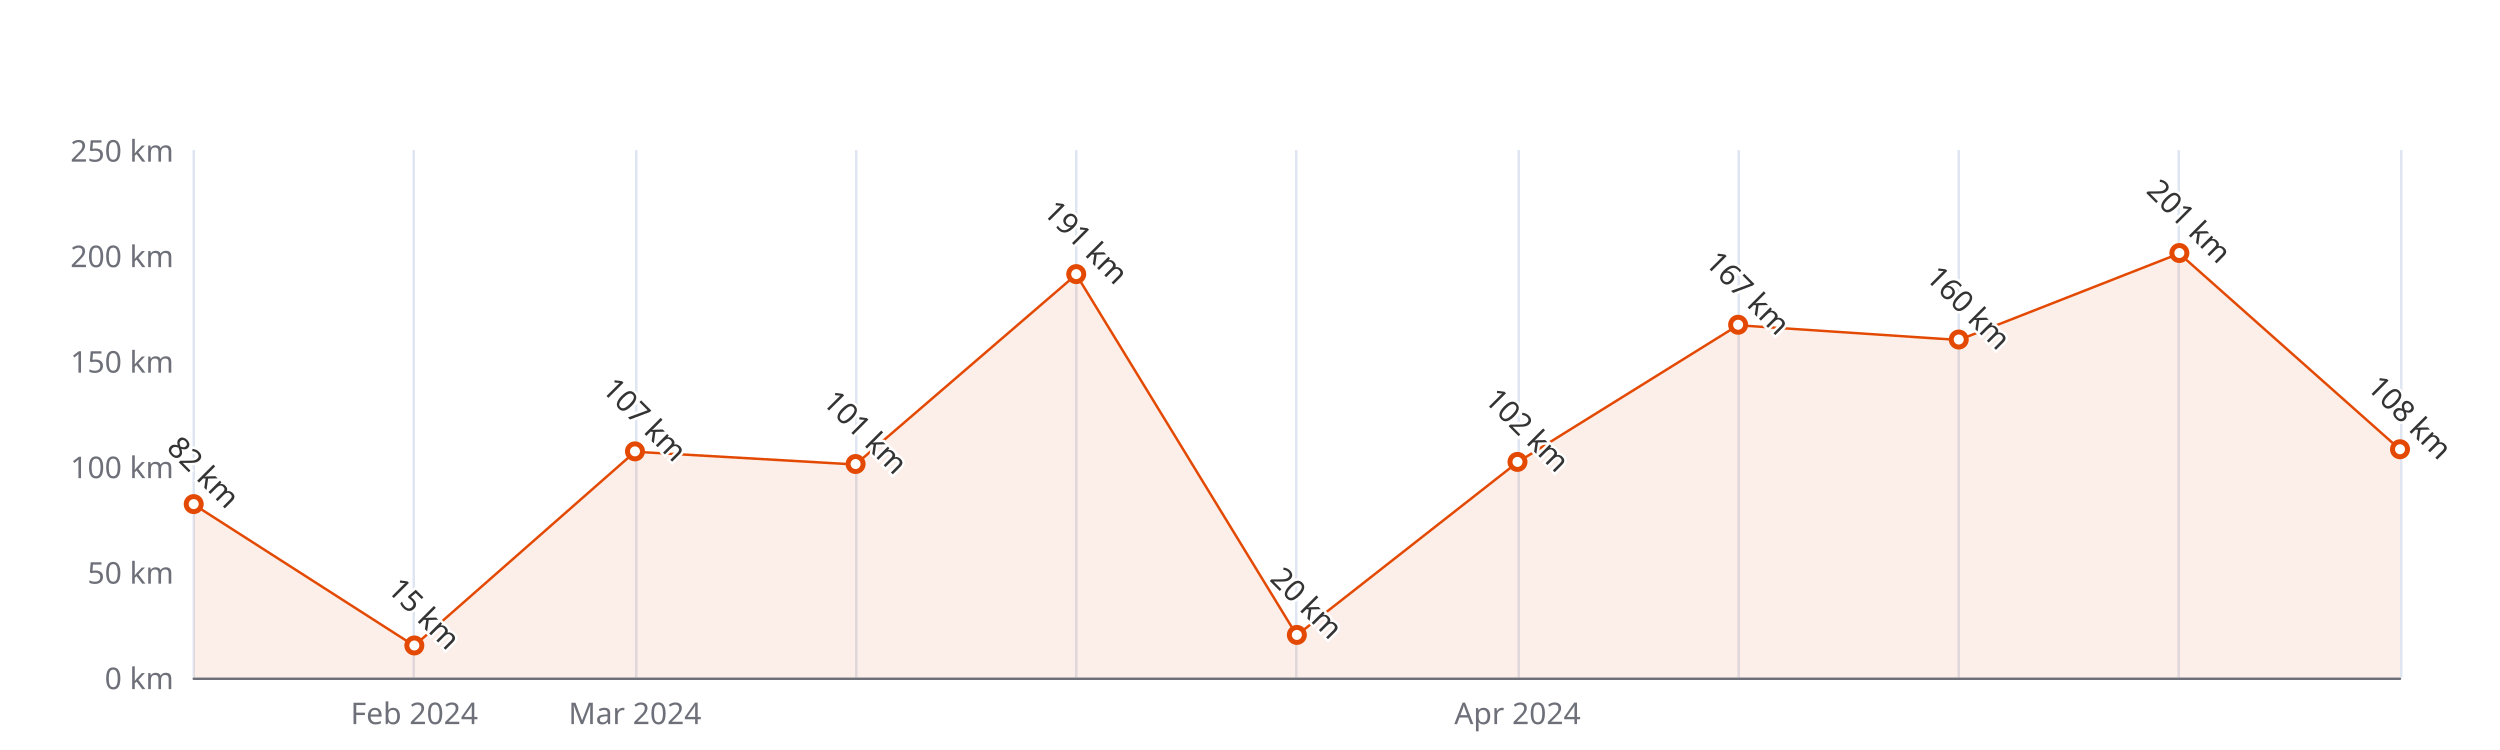
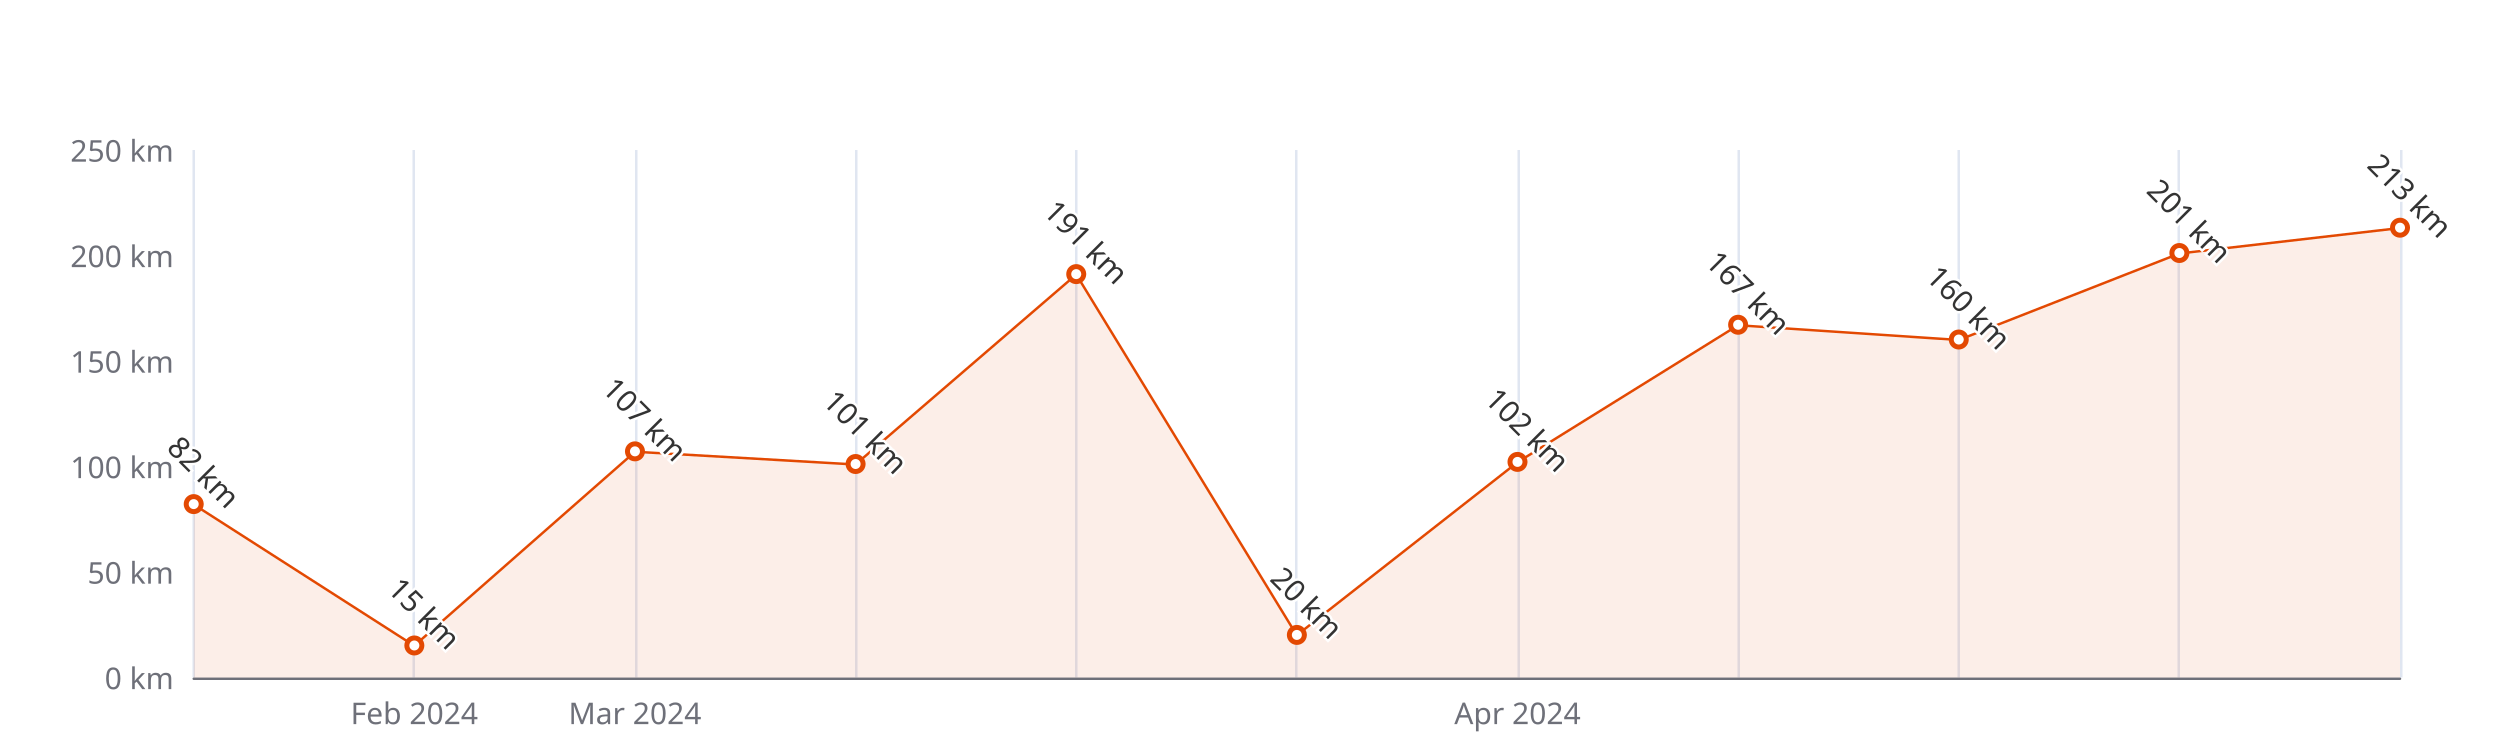
<svg xmlns="http://www.w3.org/2000/svg" width="1000" height="300" version="1.1" baseProfile="full" viewBox="0 0 1000 300">
  <rect width="1000" height="300" x="0" y="0" id="0" fill="#ffffff" />
  <path d="M77.5 60L77.5 271" fill="none" stroke="#E0E6F1" />
  <path d="M165.5 60L165.5 271" fill="none" stroke="#E0E6F1" />
  <path d="M254.5 60L254.5 271" fill="none" stroke="#E0E6F1" />
  <path d="M342.5 60L342.5 271" fill="none" stroke="#E0E6F1" />
  <path d="M430.5 60L430.5 271" fill="none" stroke="#E0E6F1" />
  <path d="M518.5 60L518.5 271" fill="none" stroke="#E0E6F1" />
  <path d="M607.5 60L607.5 271" fill="none" stroke="#E0E6F1" />
  <path d="M695.5 60L695.5 271" fill="none" stroke="#E0E6F1" />
  <path d="M783.5 60L783.5 271" fill="none" stroke="#E0E6F1" />
  <path d="M871.5 60L871.5 271" fill="none" stroke="#E0E6F1" />
  <path d="M960.5 60L960.5 271" fill="none" stroke="#E0E6F1" />
  <path d="M77.5 271.5L960 271.5" fill="none" stroke="#6E7079" stroke-linecap="round" />
  <text dominant-baseline="central" text-anchor="end" style="font-size:12px;font-family:sans-serif;" xml:space="preserve" transform="translate(69.48 271)" fill="#6E7079">0 km</text>
  <text dominant-baseline="central" text-anchor="end" style="font-size:12px;font-family:sans-serif;" xml:space="preserve" transform="translate(69.48 228.8)" fill="#6E7079">50 km</text>
  <text dominant-baseline="central" text-anchor="end" style="font-size:12px;font-family:sans-serif;" xml:space="preserve" transform="translate(69.48 186.6)" fill="#6E7079">100 km</text>
  <text dominant-baseline="central" text-anchor="end" style="font-size:12px;font-family:sans-serif;" xml:space="preserve" transform="translate(69.48 144.4)" fill="#6E7079">150 km</text>
  <text dominant-baseline="central" text-anchor="end" style="font-size:12px;font-family:sans-serif;" xml:space="preserve" transform="translate(69.48 102.2)" fill="#6E7079">200 km</text>
  <text dominant-baseline="central" text-anchor="end" style="font-size:12px;font-family:sans-serif;" xml:space="preserve" transform="translate(69.48 60)" fill="#6E7079">250 km</text>
  <text dominant-baseline="central" text-anchor="middle" style="font-size:12px;font-family:sans-serif;" xml:space="preserve" y="6" transform="translate(165.732 279)" fill="#6E7079">Feb 2024</text>
  <text dominant-baseline="central" text-anchor="middle" style="font-size:12px;font-family:sans-serif;" xml:space="preserve" y="6" transform="translate(253.984 279)" fill="#6E7079">Mar 2024</text>
  <text dominant-baseline="central" text-anchor="middle" style="font-size:12px;font-family:sans-serif;" xml:space="preserve" y="6" transform="translate(606.992 279)" fill="#6E7079">Apr 2024</text>
  <g clip-path="url(#zr5-c0)">
-     <path d="M77.5 201.8L165.7 258.3L254 180.7L342.2 185.8L430.5 109.8L518.7 254.1L607 184.9L695.2 130.1L783.5 136L871.7 101.4L960 179.8L960 271L871.7 271L783.5 271L695.2 271L607 271L518.7 271L430.5 271L342.2 271L254 271L165.7 271L77.5 271Z" fill="rgb(227,73,2)" fill-opacity="0.09" />
-     <path d="M77.5 201.8L165.7 258.3L254 180.7L342.2 185.8L430.5 109.8L518.7 254.1L607 184.9L695.2 130.1L783.5 136L871.7 101.4L960 179.8" fill="none" stroke="#E34902" stroke-linejoin="bevel" />
+     <path d="M77.5 201.8L165.7 258.3L254 180.7L342.2 185.8L430.5 109.8L518.7 254.1L607 184.9L695.2 130.1L783.5 136L871.7 101.4L960 91.2L960 271L871.7 271L783.5 271L695.2 271L607 271L518.7 271L430.5 271L342.2 271L254 271L165.7 271L77.5 271Z" fill="rgb(227,73,2)" fill-opacity="0.09" />
+     <path d="M77.5 201.8L165.7 258.3L254 180.7L342.2 185.8L430.5 109.8L518.7 254.1L607 184.9L695.2 130.1L783.5 136L871.7 101.4L960 91.2" fill="none" stroke="#E34902" stroke-linejoin="bevel" />
  </g>
  <path d="M1 0A1 1 0 1 1 1 -0.1A1 1 0 0 1 1 0" transform="matrix(3,0,0,3,77.48,201.792)" fill="#fff" stroke="#E34902" stroke-width="0.667" />
  <path d="M1 0A1 1 0 1 1 1 -0.1A1 1 0 0 1 1 0" transform="matrix(3,0,0,3,165.732,258.34)" fill="#fff" stroke="#E34902" stroke-width="0.667" />
  <path d="M1 0A1 1 0 1 1 1 -0.1A1 1 0 0 1 1 0" transform="matrix(3,0,0,3,253.984,180.692)" fill="#fff" stroke="#E34902" stroke-width="0.667" />
  <path d="M1 0A1 1 0 1 1 1 -0.1A1 1 0 0 1 1 0" transform="matrix(3,0,0,3,342.236,185.756)" fill="#fff" stroke="#E34902" stroke-width="0.667" />
  <path d="M1 0A1 1 0 1 1 1 -0.1A1 1 0 0 1 1 0" transform="matrix(3,0,0,3,430.488,109.796)" fill="#fff" stroke="#E34902" stroke-width="0.667" />
  <path d="M1 0A1 1 0 1 1 1 -0.1A1 1 0 0 1 1 0" transform="matrix(3,0,0,3,518.74,254.12)" fill="#fff" stroke="#E34902" stroke-width="0.667" />
  <path d="M1 0A1 1 0 1 1 1 -0.1A1 1 0 0 1 1 0" transform="matrix(3,0,0,3,606.992,184.912)" fill="#fff" stroke="#E34902" stroke-width="0.667" />
  <path d="M1 0A1 1 0 1 1 1 -0.1A1 1 0 0 1 1 0" transform="matrix(3,0,0,3,695.244,130.052)" fill="#fff" stroke="#E34902" stroke-width="0.667" />
  <path d="M1 0A1 1 0 1 1 1 -0.1A1 1 0 0 1 1 0" transform="matrix(3,0,0,3,783.496,135.96)" fill="#fff" stroke="#E34902" stroke-width="0.667" />
  <path d="M1 0A1 1 0 1 1 1 -0.1A1 1 0 0 1 1 0" transform="matrix(3,0,0,3,871.748,101.356)" fill="#fff" stroke="#E34902" stroke-width="0.667" />
-   <path d="M1 0A1 1 0 1 1 1 -0.1A1 1 0 0 1 1 0" transform="matrix(3,0,0,3,960,179.848)" fill="#fff" stroke="#E34902" stroke-width="0.667" />
+   <path d="M1 0A1 1 0 1 1 1 -0.1A1 1 0 0 1 1 0" transform="matrix(3,0,0,3,960,91.228)" fill="#fff" stroke="#E34902" stroke-width="0.667" />
  <text dominant-baseline="central" text-anchor="middle" style="font-size:12px;font-family:sans-serif;" xml:space="preserve" y="-6" transform="matrix(0.707,0.707,-0.707,0.707,77.48,192.792)" fill="#333" stroke="rgb(255,255,255)" stroke-width="2" paint-order="stroke" stroke-miterlimit="2">82 km</text>
  <text dominant-baseline="central" text-anchor="middle" style="font-size:12px;font-family:sans-serif;" xml:space="preserve" y="-6" transform="matrix(0.707,0.707,-0.707,0.707,165.732,249.34)" fill="#333" stroke="rgb(255,255,255)" stroke-width="2" paint-order="stroke" stroke-miterlimit="2">15 km</text>
  <text dominant-baseline="central" text-anchor="middle" style="font-size:12px;font-family:sans-serif;" xml:space="preserve" y="-6" transform="matrix(0.707,0.707,-0.707,0.707,253.984,171.692)" fill="#333" stroke="rgb(255,255,255)" stroke-width="2" paint-order="stroke" stroke-miterlimit="2">107 km</text>
  <text dominant-baseline="central" text-anchor="middle" style="font-size:12px;font-family:sans-serif;" xml:space="preserve" y="-6" transform="matrix(0.707,0.707,-0.707,0.707,342.236,176.756)" fill="#333" stroke="rgb(255,255,255)" stroke-width="2" paint-order="stroke" stroke-miterlimit="2">101 km</text>
  <text dominant-baseline="central" text-anchor="middle" style="font-size:12px;font-family:sans-serif;" xml:space="preserve" y="-6" transform="matrix(0.707,0.707,-0.707,0.707,430.488,100.796)" fill="#333" stroke="rgb(255,255,255)" stroke-width="2" paint-order="stroke" stroke-miterlimit="2">191 km</text>
  <text dominant-baseline="central" text-anchor="middle" style="font-size:12px;font-family:sans-serif;" xml:space="preserve" y="-6" transform="matrix(0.707,0.707,-0.707,0.707,518.74,245.12)" fill="#333" stroke="rgb(255,255,255)" stroke-width="2" paint-order="stroke" stroke-miterlimit="2">20 km</text>
  <text dominant-baseline="central" text-anchor="middle" style="font-size:12px;font-family:sans-serif;" xml:space="preserve" y="-6" transform="matrix(0.707,0.707,-0.707,0.707,606.992,175.912)" fill="#333" stroke="rgb(255,255,255)" stroke-width="2" paint-order="stroke" stroke-miterlimit="2">102 km</text>
  <text dominant-baseline="central" text-anchor="middle" style="font-size:12px;font-family:sans-serif;" xml:space="preserve" y="-6" transform="matrix(0.707,0.707,-0.707,0.707,695.244,121.052)" fill="#333" stroke="rgb(255,255,255)" stroke-width="2" paint-order="stroke" stroke-miterlimit="2">167 km</text>
  <text dominant-baseline="central" text-anchor="middle" style="font-size:12px;font-family:sans-serif;" xml:space="preserve" y="-6" transform="matrix(0.707,0.707,-0.707,0.707,783.496,126.96)" fill="#333" stroke="rgb(255,255,255)" stroke-width="2" paint-order="stroke" stroke-miterlimit="2">160 km</text>
  <text dominant-baseline="central" text-anchor="middle" style="font-size:12px;font-family:sans-serif;" xml:space="preserve" y="-6" transform="matrix(0.707,0.707,-0.707,0.707,871.748,92.356)" fill="#333" stroke="rgb(255,255,255)" stroke-width="2" paint-order="stroke" stroke-miterlimit="2">201 km</text>
-   <text dominant-baseline="central" text-anchor="middle" style="font-size:12px;font-family:sans-serif;" xml:space="preserve" y="-6" transform="matrix(0.707,0.707,-0.707,0.707,960,170.848)" fill="#333" stroke="rgb(255,255,255)" stroke-width="2" paint-order="stroke" stroke-miterlimit="2">108 km</text>
+   <text dominant-baseline="central" text-anchor="middle" style="font-size:12px;font-family:sans-serif;" xml:space="preserve" y="-6" transform="matrix(0.707,0.707,-0.707,0.707,960,82.228)" fill="#333" stroke="rgb(255,255,255)" stroke-width="2" paint-order="stroke" stroke-miterlimit="2">213 km</text>
  <defs>
    <clipPath id="zr5-c0">
      <path d="M76 59.5l884 0l0 212l-884 0Z" fill="#000" />
    </clipPath>
  </defs>
</svg>
